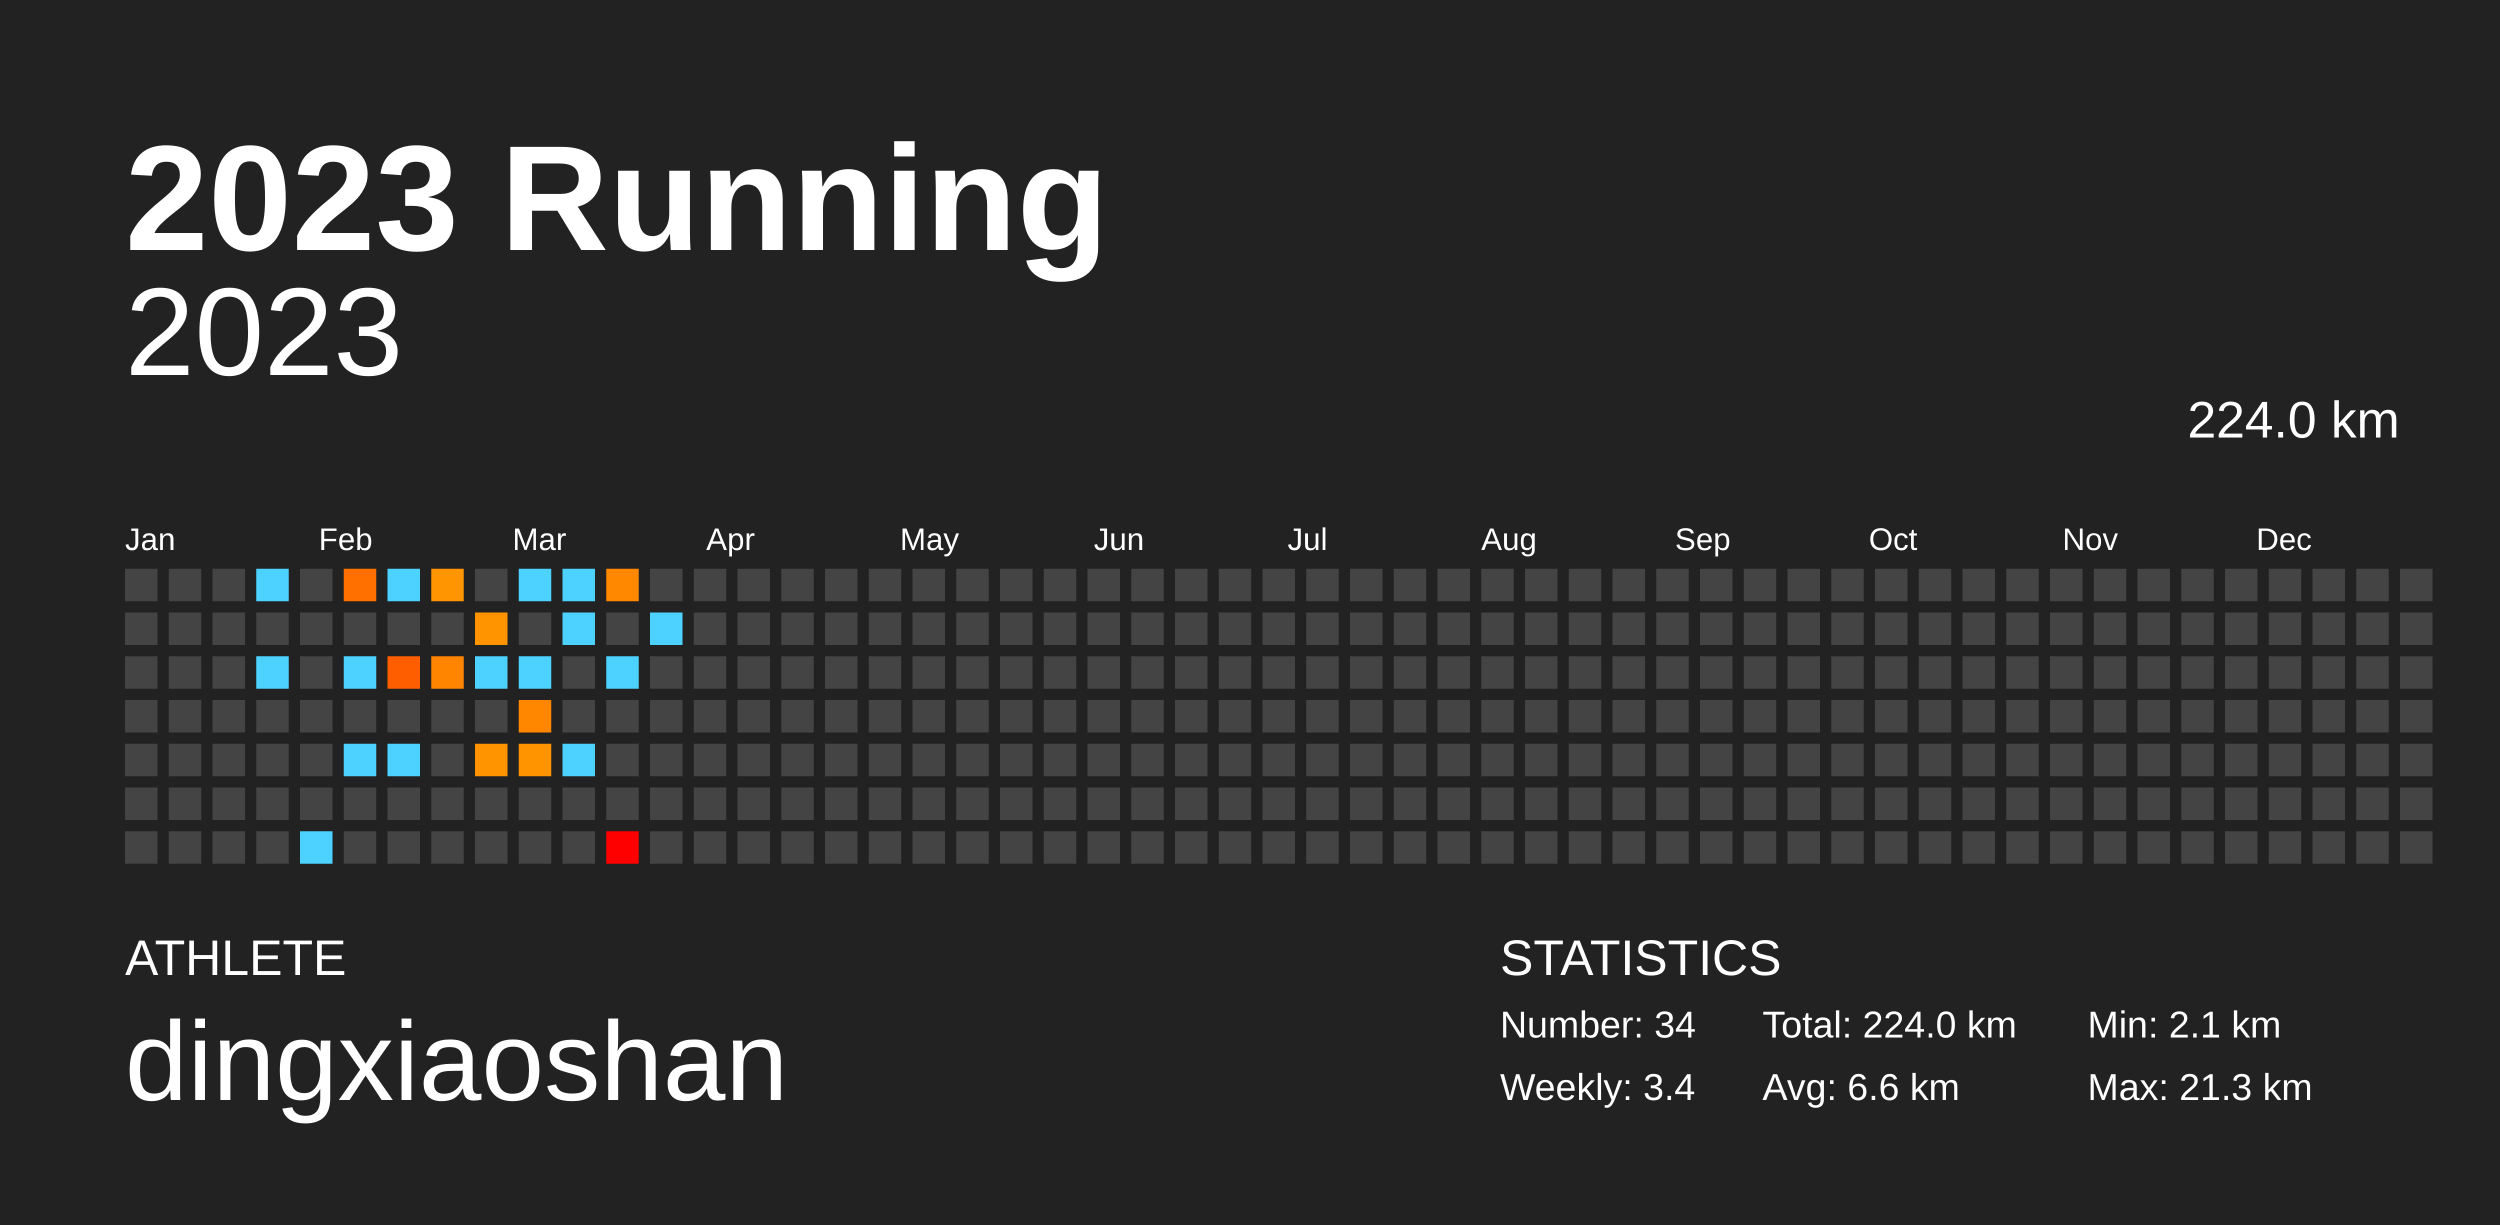
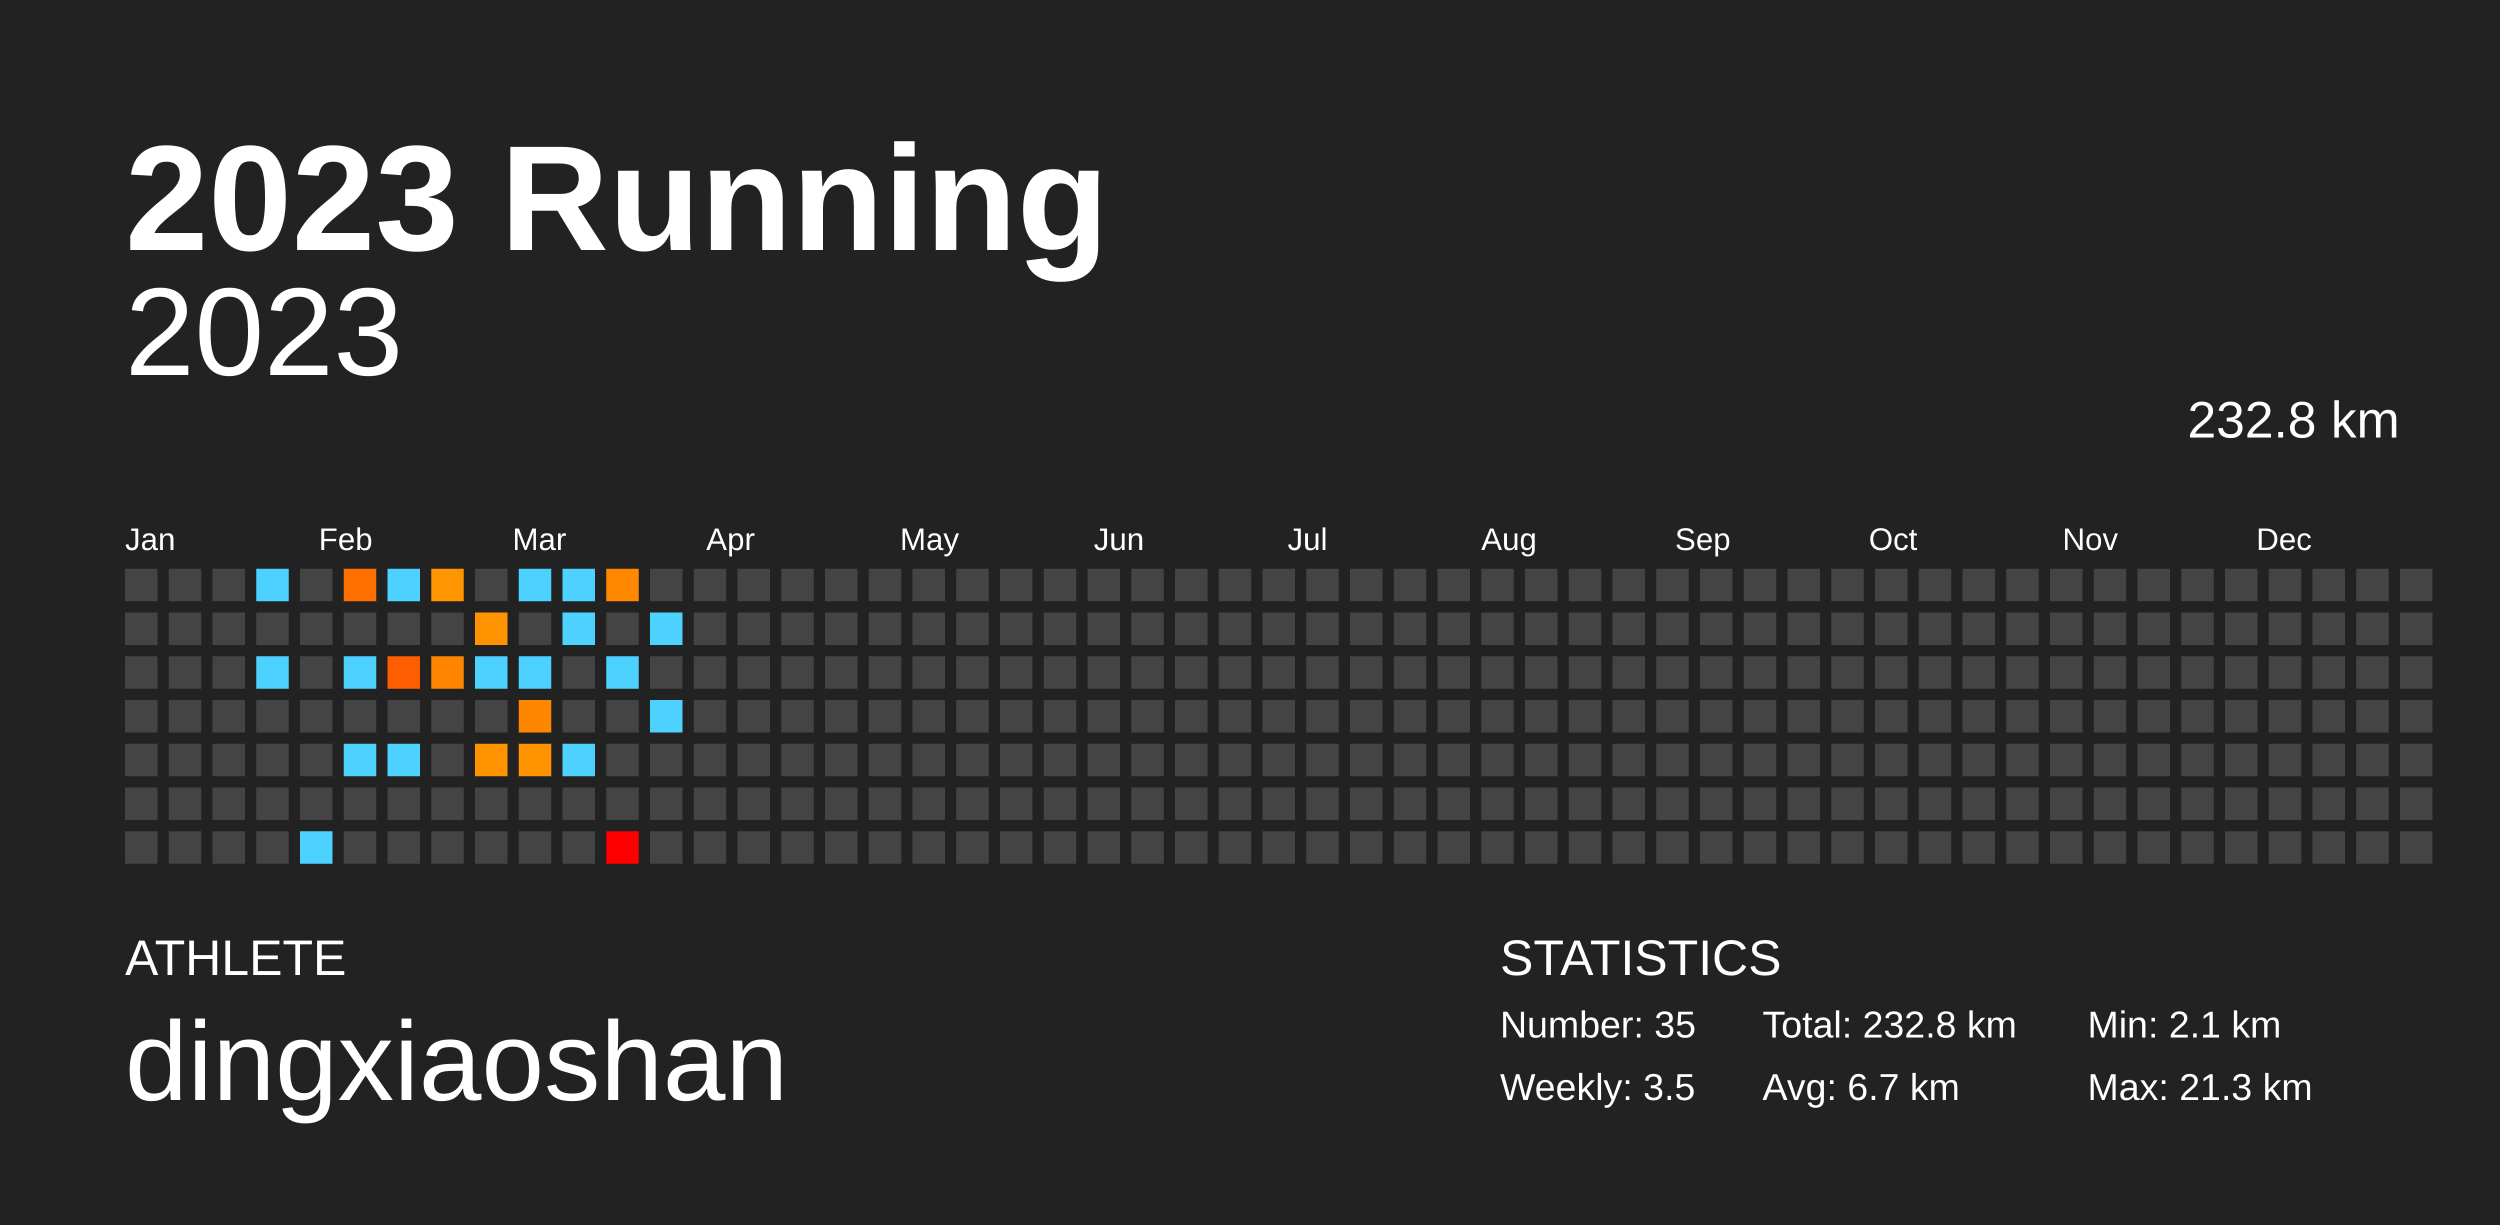
<svg xmlns="http://www.w3.org/2000/svg" baseProfile="full" height="98mm" version="1.1" viewBox="0,0,200,98" width="200mm">
  <defs />
  <rect fill="#222222" height="98" width="200" x="0" y="0" />
  <text fill="#FFFFFF" style="font-size:12px; font-family:Arial; font-weight:bold;" x="10" y="20">2023 Running</text>
  <text fill="#FFFFFF" style="font-size:4px; font-family:Arial" x="10" y="78">ATHLETE</text>
  <text fill="#FFFFFF" style="font-size:9px; font-family:Arial" x="10" y="88">dingxiaoshan</text>
  <text fill="#FFFFFF" style="font-size:4px; font-family:Arial" x="120" y="78">STATISTICS</text>
-   <text fill="#FFFFFF" style="font-size:3px; font-family:Arial" x="120" y="83">Number: 34</text>
-   <text fill="#FFFFFF" style="font-size:3px; font-family:Arial" x="120" y="88">Weekly: 3.4</text>
-   <text fill="#FFFFFF" style="font-size:3px; font-family:Arial" x="141" y="83">Total: 224.0 km</text>
-   <text fill="#FFFFFF" style="font-size:3px; font-family:Arial" x="141" y="88">Avg: 6.6 km</text>
+   <text fill="#FFFFFF" style="font-size:3px; font-family:Arial" x="120" y="83">Number: 35</text>
+   <text fill="#FFFFFF" style="font-size:3px; font-family:Arial" x="120" y="88">Weekly: 3.5</text>
+   <text fill="#FFFFFF" style="font-size:3px; font-family:Arial" x="141" y="83">Total: 232.8 km</text>
+   <text fill="#FFFFFF" style="font-size:3px; font-family:Arial" x="141" y="88">Avg: 6.7 km</text>
  <text fill="#FFFFFF" style="font-size:3px; font-family:Arial" x="167" y="83">Min: 2.1 km</text>
  <text fill="#FFFFFF" style="font-size:3px; font-family:Arial" x="167" y="88">Max: 21.3 km</text>
  <text alignment-baseline="hanging" fill="#FFFFFF" style="font-size:10.0px; font-family:Arial;" x="10" y="30">2023</text>
-   <text alignment-baseline="hanging" fill="#FFFFFF" style="font-size:4.125px; font-family:Arial;" x="175" y="35">224.0 km</text>
+   <text alignment-baseline="hanging" fill="#FFFFFF" style="font-size:4.125px; font-family:Arial;" x="175" y="35">232.8 km</text>
  <text fill="#FFFFFF" style="font-size:2.5px; font-family:Arial" x="10.0" y="44">Jan</text>
  <text fill="#FFFFFF" style="font-size:2.5px; font-family:Arial" x="25.5" y="44">Feb</text>
  <text fill="#FFFFFF" style="font-size:2.5px; font-family:Arial" x="41.0" y="44">Mar</text>
  <text fill="#FFFFFF" style="font-size:2.5px; font-family:Arial" x="56.5" y="44">Apr</text>
  <text fill="#FFFFFF" style="font-size:2.5px; font-family:Arial" x="72.0" y="44">May</text>
  <text fill="#FFFFFF" style="font-size:2.5px; font-family:Arial" x="87.5" y="44">Jun</text>
  <text fill="#FFFFFF" style="font-size:2.5px; font-family:Arial" x="103.0" y="44">Jul</text>
  <text fill="#FFFFFF" style="font-size:2.5px; font-family:Arial" x="118.5" y="44">Aug</text>
  <text fill="#FFFFFF" style="font-size:2.5px; font-family:Arial" x="134.0" y="44">Sep</text>
  <text fill="#FFFFFF" style="font-size:2.5px; font-family:Arial" x="149.5" y="44">Oct</text>
  <text fill="#FFFFFF" style="font-size:2.5px; font-family:Arial" x="165.0" y="44">Nov</text>
  <text fill="#FFFFFF" style="font-size:2.5px; font-family:Arial" x="180.5" y="44">Dec</text>
  <rect fill="#444444" height="2.6" width="2.6" x="10.0" y="45.5" />
  <rect fill="#444444" height="2.6" width="2.6" x="10.0" y="49.0" />
  <rect fill="#444444" height="2.6" width="2.6" x="10.0" y="52.5" />
  <rect fill="#444444" height="2.6" width="2.6" x="10.0" y="56.0" />
  <rect fill="#444444" height="2.6" width="2.6" x="10.0" y="59.5" />
  <rect fill="#444444" height="2.6" width="2.6" x="10.0" y="63.0" />
  <rect fill="#444444" height="2.6" width="2.6" x="10.0" y="66.5" />
  <rect fill="#444444" height="2.6" width="2.6" x="13.5" y="45.5" />
  <rect fill="#444444" height="2.6" width="2.6" x="13.5" y="49.0" />
  <rect fill="#444444" height="2.6" width="2.6" x="13.5" y="52.5" />
  <rect fill="#444444" height="2.6" width="2.6" x="13.5" y="56.0" />
  <rect fill="#444444" height="2.6" width="2.6" x="13.5" y="59.5" />
  <rect fill="#444444" height="2.6" width="2.6" x="13.5" y="63.0" />
  <rect fill="#444444" height="2.6" width="2.6" x="13.5" y="66.5" />
  <rect fill="#444444" height="2.6" width="2.6" x="17.0" y="45.5" />
  <rect fill="#444444" height="2.6" width="2.6" x="17.0" y="49.0" />
  <rect fill="#444444" height="2.6" width="2.6" x="17.0" y="52.5" />
  <rect fill="#444444" height="2.6" width="2.6" x="17.0" y="56.0" />
  <rect fill="#444444" height="2.6" width="2.6" x="17.0" y="59.5" />
  <rect fill="#444444" height="2.6" width="2.6" x="17.0" y="63.0" />
  <rect fill="#444444" height="2.6" width="2.6" x="17.0" y="66.5" />
  <rect fill="#4dd2ff" height="2.6" width="2.6" x="20.5" y="45.5" />
  <rect fill="#444444" height="2.6" width="2.6" x="20.5" y="49.0" />
  <rect fill="#4dd2ff" height="2.6" width="2.6" x="20.5" y="52.5" />
  <rect fill="#444444" height="2.6" width="2.6" x="20.5" y="56.0" />
  <rect fill="#444444" height="2.6" width="2.6" x="20.5" y="59.5" />
  <rect fill="#444444" height="2.6" width="2.6" x="20.5" y="63.0" />
  <rect fill="#444444" height="2.6" width="2.6" x="20.5" y="66.5" />
  <rect fill="#444444" height="2.6" width="2.6" x="24.0" y="45.5" />
  <rect fill="#444444" height="2.6" width="2.6" x="24.0" y="49.0" />
  <rect fill="#444444" height="2.6" width="2.6" x="24.0" y="52.5" />
  <rect fill="#444444" height="2.6" width="2.6" x="24.0" y="56.0" />
  <rect fill="#444444" height="2.6" width="2.6" x="24.0" y="59.5" />
  <rect fill="#444444" height="2.6" width="2.6" x="24.0" y="63.0" />
  <rect fill="#4dd2ff" height="2.6" width="2.6" x="24.0" y="66.5" />
  <rect fill="#ff7000" height="2.6" width="2.6" x="27.5" y="45.5" />
  <rect fill="#444444" height="2.6" width="2.6" x="27.5" y="49.0" />
  <rect fill="#4dd2ff" height="2.6" width="2.6" x="27.5" y="52.5" />
  <rect fill="#444444" height="2.6" width="2.6" x="27.5" y="56.0" />
  <rect fill="#4dd2ff" height="2.6" width="2.6" x="27.5" y="59.5" />
  <rect fill="#444444" height="2.6" width="2.6" x="27.5" y="63.0" />
  <rect fill="#444444" height="2.6" width="2.6" x="27.5" y="66.5" />
  <rect fill="#4dd2ff" height="2.6" width="2.6" x="31.0" y="45.5" />
  <rect fill="#444444" height="2.6" width="2.6" x="31.0" y="49.0" />
  <rect fill="#ff5e00" height="2.6" width="2.6" x="31.0" y="52.5" />
  <rect fill="#444444" height="2.6" width="2.6" x="31.0" y="56.0" />
  <rect fill="#4dd2ff" height="2.6" width="2.6" x="31.0" y="59.5" />
  <rect fill="#444444" height="2.6" width="2.6" x="31.0" y="63.0" />
  <rect fill="#444444" height="2.6" width="2.6" x="31.0" y="66.5" />
  <rect fill="#ff9500" height="2.6" width="2.6" x="34.5" y="45.5" />
  <rect fill="#444444" height="2.6" width="2.6" x="34.5" y="49.0" />
  <rect fill="#ff8500" height="2.6" width="2.6" x="34.5" y="52.5" />
  <rect fill="#444444" height="2.6" width="2.6" x="34.5" y="56.0" />
  <rect fill="#444444" height="2.6" width="2.6" x="34.5" y="59.5" />
  <rect fill="#444444" height="2.6" width="2.6" x="34.5" y="63.0" />
  <rect fill="#444444" height="2.6" width="2.6" x="34.5" y="66.5" />
  <rect fill="#444444" height="2.6" width="2.6" x="38.0" y="45.5" />
  <rect fill="#ff9400" height="2.6" width="2.6" x="38.0" y="49.0" />
  <rect fill="#4dd2ff" height="2.6" width="2.6" x="38.0" y="52.5" />
  <rect fill="#444444" height="2.6" width="2.6" x="38.0" y="56.0" />
  <rect fill="#ff9300" height="2.6" width="2.6" x="38.0" y="59.5" />
  <rect fill="#444444" height="2.6" width="2.6" x="38.0" y="63.0" />
  <rect fill="#444444" height="2.6" width="2.6" x="38.0" y="66.5" />
  <rect fill="#4dd2ff" height="2.6" width="2.6" x="41.5" y="45.5" />
  <rect fill="#444444" height="2.6" width="2.6" x="41.5" y="49.0" />
  <rect fill="#4dd2ff" height="2.6" width="2.6" x="41.5" y="52.5" />
  <rect fill="#ff8700" height="2.6" width="2.6" x="41.5" y="56.0" />
  <rect fill="#ff9300" height="2.6" width="2.6" x="41.5" y="59.5" />
  <rect fill="#444444" height="2.6" width="2.6" x="41.5" y="63.0" />
  <rect fill="#444444" height="2.6" width="2.6" x="41.5" y="66.5" />
  <rect fill="#4dd2ff" height="2.6" width="2.6" x="45.0" y="45.5" />
  <rect fill="#4dd2ff" height="2.6" width="2.6" x="45.0" y="49.0" />
  <rect fill="#444444" height="2.6" width="2.6" x="45.0" y="52.5" />
  <rect fill="#444444" height="2.6" width="2.6" x="45.0" y="56.0" />
  <rect fill="#4dd2ff" height="2.6" width="2.6" x="45.0" y="59.5" />
  <rect fill="#444444" height="2.6" width="2.6" x="45.0" y="63.0" />
  <rect fill="#444444" height="2.6" width="2.6" x="45.0" y="66.5" />
  <rect fill="#ff8800" height="2.6" width="2.6" x="48.5" y="45.5" />
  <rect fill="#444444" height="2.6" width="2.6" x="48.5" y="49.0" />
  <rect fill="#4dd2ff" height="2.6" width="2.6" x="48.5" y="52.5" />
  <rect fill="#444444" height="2.6" width="2.6" x="48.5" y="56.0" />
  <rect fill="#444444" height="2.6" width="2.6" x="48.5" y="59.5" />
  <rect fill="#444444" height="2.6" width="2.6" x="48.5" y="63.0" />
  <rect fill="red" height="2.6" width="2.6" x="48.5" y="66.5" />
  <rect fill="#444444" height="2.6" width="2.6" x="52.0" y="45.5" />
  <rect fill="#4dd2ff" height="2.6" width="2.6" x="52.0" y="49.0" />
  <rect fill="#444444" height="2.6" width="2.6" x="52.0" y="52.5" />
-   <rect fill="#444444" height="2.6" width="2.6" x="52.0" y="56.0" />
+   <rect fill="#4dd2ff" height="2.6" width="2.6" x="52.0" y="56.0" />
  <rect fill="#444444" height="2.6" width="2.6" x="52.0" y="59.5" />
  <rect fill="#444444" height="2.6" width="2.6" x="52.0" y="63.0" />
  <rect fill="#444444" height="2.6" width="2.6" x="52.0" y="66.5" />
  <rect fill="#444444" height="2.6" width="2.6" x="55.5" y="45.5" />
  <rect fill="#444444" height="2.6" width="2.6" x="55.5" y="49.0" />
  <rect fill="#444444" height="2.6" width="2.6" x="55.5" y="52.5" />
  <rect fill="#444444" height="2.6" width="2.6" x="55.5" y="56.0" />
  <rect fill="#444444" height="2.6" width="2.6" x="55.5" y="59.5" />
  <rect fill="#444444" height="2.6" width="2.6" x="55.5" y="63.0" />
  <rect fill="#444444" height="2.6" width="2.6" x="55.5" y="66.5" />
  <rect fill="#444444" height="2.6" width="2.6" x="59.0" y="45.5" />
  <rect fill="#444444" height="2.6" width="2.6" x="59.0" y="49.0" />
  <rect fill="#444444" height="2.6" width="2.6" x="59.0" y="52.5" />
  <rect fill="#444444" height="2.6" width="2.6" x="59.0" y="56.0" />
  <rect fill="#444444" height="2.6" width="2.6" x="59.0" y="59.5" />
  <rect fill="#444444" height="2.6" width="2.6" x="59.0" y="63.0" />
  <rect fill="#444444" height="2.6" width="2.6" x="59.0" y="66.5" />
  <rect fill="#444444" height="2.6" width="2.6" x="62.5" y="45.5" />
  <rect fill="#444444" height="2.6" width="2.6" x="62.5" y="49.0" />
  <rect fill="#444444" height="2.6" width="2.6" x="62.5" y="52.5" />
  <rect fill="#444444" height="2.6" width="2.6" x="62.5" y="56.0" />
  <rect fill="#444444" height="2.6" width="2.6" x="62.5" y="59.5" />
  <rect fill="#444444" height="2.6" width="2.6" x="62.5" y="63.0" />
  <rect fill="#444444" height="2.6" width="2.6" x="62.5" y="66.5" />
  <rect fill="#444444" height="2.6" width="2.6" x="66.0" y="45.5" />
  <rect fill="#444444" height="2.6" width="2.6" x="66.0" y="49.0" />
  <rect fill="#444444" height="2.6" width="2.6" x="66.0" y="52.5" />
  <rect fill="#444444" height="2.6" width="2.6" x="66.0" y="56.0" />
  <rect fill="#444444" height="2.6" width="2.6" x="66.0" y="59.5" />
  <rect fill="#444444" height="2.6" width="2.6" x="66.0" y="63.0" />
  <rect fill="#444444" height="2.6" width="2.6" x="66.0" y="66.5" />
  <rect fill="#444444" height="2.6" width="2.6" x="69.5" y="45.5" />
  <rect fill="#444444" height="2.6" width="2.6" x="69.5" y="49.0" />
  <rect fill="#444444" height="2.6" width="2.6" x="69.5" y="52.5" />
  <rect fill="#444444" height="2.6" width="2.6" x="69.5" y="56.0" />
  <rect fill="#444444" height="2.6" width="2.6" x="69.5" y="59.5" />
  <rect fill="#444444" height="2.6" width="2.6" x="69.5" y="63.0" />
  <rect fill="#444444" height="2.6" width="2.6" x="69.5" y="66.5" />
  <rect fill="#444444" height="2.6" width="2.6" x="73.0" y="45.5" />
  <rect fill="#444444" height="2.6" width="2.6" x="73.0" y="49.0" />
  <rect fill="#444444" height="2.6" width="2.6" x="73.0" y="52.5" />
  <rect fill="#444444" height="2.6" width="2.6" x="73.0" y="56.0" />
  <rect fill="#444444" height="2.6" width="2.6" x="73.0" y="59.5" />
  <rect fill="#444444" height="2.6" width="2.6" x="73.0" y="63.0" />
  <rect fill="#444444" height="2.6" width="2.6" x="73.0" y="66.5" />
  <rect fill="#444444" height="2.6" width="2.6" x="76.5" y="45.5" />
  <rect fill="#444444" height="2.6" width="2.6" x="76.5" y="49.0" />
  <rect fill="#444444" height="2.6" width="2.6" x="76.5" y="52.5" />
  <rect fill="#444444" height="2.6" width="2.6" x="76.5" y="56.0" />
  <rect fill="#444444" height="2.6" width="2.6" x="76.5" y="59.5" />
  <rect fill="#444444" height="2.6" width="2.6" x="76.5" y="63.0" />
  <rect fill="#444444" height="2.6" width="2.6" x="76.5" y="66.5" />
  <rect fill="#444444" height="2.6" width="2.6" x="80.0" y="45.5" />
  <rect fill="#444444" height="2.6" width="2.6" x="80.0" y="49.0" />
  <rect fill="#444444" height="2.6" width="2.6" x="80.0" y="52.5" />
  <rect fill="#444444" height="2.6" width="2.6" x="80.0" y="56.0" />
  <rect fill="#444444" height="2.6" width="2.6" x="80.0" y="59.5" />
  <rect fill="#444444" height="2.6" width="2.6" x="80.0" y="63.0" />
  <rect fill="#444444" height="2.6" width="2.6" x="80.0" y="66.5" />
  <rect fill="#444444" height="2.6" width="2.6" x="83.5" y="45.5" />
  <rect fill="#444444" height="2.6" width="2.6" x="83.5" y="49.0" />
  <rect fill="#444444" height="2.6" width="2.6" x="83.5" y="52.5" />
  <rect fill="#444444" height="2.6" width="2.6" x="83.5" y="56.0" />
  <rect fill="#444444" height="2.6" width="2.6" x="83.5" y="59.5" />
  <rect fill="#444444" height="2.6" width="2.6" x="83.5" y="63.0" />
  <rect fill="#444444" height="2.6" width="2.6" x="83.5" y="66.5" />
  <rect fill="#444444" height="2.6" width="2.6" x="87.0" y="45.5" />
  <rect fill="#444444" height="2.6" width="2.6" x="87.0" y="49.0" />
  <rect fill="#444444" height="2.6" width="2.6" x="87.0" y="52.5" />
  <rect fill="#444444" height="2.6" width="2.6" x="87.0" y="56.0" />
  <rect fill="#444444" height="2.6" width="2.6" x="87.0" y="59.5" />
  <rect fill="#444444" height="2.6" width="2.6" x="87.0" y="63.0" />
  <rect fill="#444444" height="2.6" width="2.6" x="87.0" y="66.5" />
  <rect fill="#444444" height="2.6" width="2.6" x="90.5" y="45.5" />
  <rect fill="#444444" height="2.6" width="2.6" x="90.5" y="49.0" />
  <rect fill="#444444" height="2.6" width="2.6" x="90.5" y="52.5" />
  <rect fill="#444444" height="2.6" width="2.6" x="90.5" y="56.0" />
  <rect fill="#444444" height="2.6" width="2.6" x="90.5" y="59.5" />
  <rect fill="#444444" height="2.6" width="2.6" x="90.5" y="63.0" />
  <rect fill="#444444" height="2.6" width="2.6" x="90.5" y="66.5" />
  <rect fill="#444444" height="2.6" width="2.6" x="94.0" y="45.5" />
  <rect fill="#444444" height="2.6" width="2.6" x="94.0" y="49.0" />
  <rect fill="#444444" height="2.6" width="2.6" x="94.0" y="52.5" />
  <rect fill="#444444" height="2.6" width="2.6" x="94.0" y="56.0" />
  <rect fill="#444444" height="2.6" width="2.6" x="94.0" y="59.5" />
  <rect fill="#444444" height="2.6" width="2.6" x="94.0" y="63.0" />
  <rect fill="#444444" height="2.6" width="2.6" x="94.0" y="66.5" />
  <rect fill="#444444" height="2.6" width="2.6" x="97.5" y="45.5" />
  <rect fill="#444444" height="2.6" width="2.6" x="97.5" y="49.0" />
  <rect fill="#444444" height="2.6" width="2.6" x="97.5" y="52.5" />
  <rect fill="#444444" height="2.6" width="2.6" x="97.5" y="56.0" />
  <rect fill="#444444" height="2.6" width="2.6" x="97.5" y="59.5" />
  <rect fill="#444444" height="2.6" width="2.6" x="97.5" y="63.0" />
  <rect fill="#444444" height="2.6" width="2.6" x="97.5" y="66.5" />
  <rect fill="#444444" height="2.6" width="2.6" x="101.0" y="45.5" />
  <rect fill="#444444" height="2.6" width="2.6" x="101.0" y="49.0" />
  <rect fill="#444444" height="2.6" width="2.6" x="101.0" y="52.5" />
  <rect fill="#444444" height="2.6" width="2.6" x="101.0" y="56.0" />
  <rect fill="#444444" height="2.6" width="2.6" x="101.0" y="59.5" />
  <rect fill="#444444" height="2.6" width="2.6" x="101.0" y="63.0" />
  <rect fill="#444444" height="2.6" width="2.6" x="101.0" y="66.5" />
  <rect fill="#444444" height="2.6" width="2.6" x="104.5" y="45.5" />
  <rect fill="#444444" height="2.6" width="2.6" x="104.5" y="49.0" />
  <rect fill="#444444" height="2.6" width="2.6" x="104.5" y="52.5" />
  <rect fill="#444444" height="2.6" width="2.6" x="104.5" y="56.0" />
  <rect fill="#444444" height="2.6" width="2.6" x="104.5" y="59.5" />
  <rect fill="#444444" height="2.6" width="2.6" x="104.5" y="63.0" />
  <rect fill="#444444" height="2.6" width="2.6" x="104.5" y="66.5" />
  <rect fill="#444444" height="2.6" width="2.6" x="108.0" y="45.5" />
  <rect fill="#444444" height="2.6" width="2.6" x="108.0" y="49.0" />
  <rect fill="#444444" height="2.6" width="2.6" x="108.0" y="52.5" />
  <rect fill="#444444" height="2.6" width="2.6" x="108.0" y="56.0" />
  <rect fill="#444444" height="2.6" width="2.6" x="108.0" y="59.5" />
  <rect fill="#444444" height="2.6" width="2.6" x="108.0" y="63.0" />
  <rect fill="#444444" height="2.6" width="2.6" x="108.0" y="66.5" />
  <rect fill="#444444" height="2.6" width="2.6" x="111.5" y="45.5" />
  <rect fill="#444444" height="2.6" width="2.6" x="111.5" y="49.0" />
  <rect fill="#444444" height="2.6" width="2.6" x="111.5" y="52.5" />
  <rect fill="#444444" height="2.6" width="2.6" x="111.5" y="56.0" />
  <rect fill="#444444" height="2.6" width="2.6" x="111.5" y="59.5" />
  <rect fill="#444444" height="2.6" width="2.6" x="111.5" y="63.0" />
  <rect fill="#444444" height="2.6" width="2.6" x="111.5" y="66.5" />
  <rect fill="#444444" height="2.6" width="2.6" x="115.0" y="45.5" />
  <rect fill="#444444" height="2.6" width="2.6" x="115.0" y="49.0" />
  <rect fill="#444444" height="2.6" width="2.6" x="115.0" y="52.5" />
  <rect fill="#444444" height="2.6" width="2.6" x="115.0" y="56.0" />
  <rect fill="#444444" height="2.6" width="2.6" x="115.0" y="59.5" />
  <rect fill="#444444" height="2.6" width="2.6" x="115.0" y="63.0" />
  <rect fill="#444444" height="2.6" width="2.6" x="115.0" y="66.5" />
  <rect fill="#444444" height="2.6" width="2.6" x="118.5" y="45.5" />
  <rect fill="#444444" height="2.6" width="2.6" x="118.5" y="49.0" />
  <rect fill="#444444" height="2.6" width="2.6" x="118.5" y="52.5" />
  <rect fill="#444444" height="2.6" width="2.6" x="118.5" y="56.0" />
  <rect fill="#444444" height="2.6" width="2.6" x="118.5" y="59.5" />
  <rect fill="#444444" height="2.6" width="2.6" x="118.5" y="63.0" />
  <rect fill="#444444" height="2.6" width="2.6" x="118.5" y="66.5" />
  <rect fill="#444444" height="2.6" width="2.6" x="122.0" y="45.5" />
  <rect fill="#444444" height="2.6" width="2.6" x="122.0" y="49.0" />
  <rect fill="#444444" height="2.6" width="2.6" x="122.0" y="52.5" />
  <rect fill="#444444" height="2.6" width="2.6" x="122.0" y="56.0" />
  <rect fill="#444444" height="2.6" width="2.6" x="122.0" y="59.5" />
  <rect fill="#444444" height="2.6" width="2.6" x="122.0" y="63.0" />
  <rect fill="#444444" height="2.6" width="2.6" x="122.0" y="66.5" />
  <rect fill="#444444" height="2.6" width="2.6" x="125.5" y="45.5" />
  <rect fill="#444444" height="2.6" width="2.6" x="125.5" y="49.0" />
  <rect fill="#444444" height="2.6" width="2.6" x="125.5" y="52.5" />
  <rect fill="#444444" height="2.6" width="2.6" x="125.5" y="56.0" />
  <rect fill="#444444" height="2.6" width="2.6" x="125.5" y="59.5" />
  <rect fill="#444444" height="2.6" width="2.6" x="125.5" y="63.0" />
  <rect fill="#444444" height="2.6" width="2.6" x="125.5" y="66.5" />
  <rect fill="#444444" height="2.6" width="2.6" x="129.0" y="45.5" />
  <rect fill="#444444" height="2.6" width="2.6" x="129.0" y="49.0" />
  <rect fill="#444444" height="2.6" width="2.6" x="129.0" y="52.5" />
  <rect fill="#444444" height="2.6" width="2.6" x="129.0" y="56.0" />
  <rect fill="#444444" height="2.6" width="2.6" x="129.0" y="59.5" />
  <rect fill="#444444" height="2.6" width="2.6" x="129.0" y="63.0" />
  <rect fill="#444444" height="2.6" width="2.6" x="129.0" y="66.5" />
  <rect fill="#444444" height="2.6" width="2.6" x="132.5" y="45.5" />
  <rect fill="#444444" height="2.6" width="2.6" x="132.5" y="49.0" />
  <rect fill="#444444" height="2.6" width="2.6" x="132.5" y="52.5" />
  <rect fill="#444444" height="2.6" width="2.6" x="132.5" y="56.0" />
  <rect fill="#444444" height="2.6" width="2.6" x="132.5" y="59.5" />
  <rect fill="#444444" height="2.6" width="2.6" x="132.5" y="63.0" />
  <rect fill="#444444" height="2.6" width="2.6" x="132.5" y="66.5" />
  <rect fill="#444444" height="2.6" width="2.6" x="136.0" y="45.5" />
  <rect fill="#444444" height="2.6" width="2.6" x="136.0" y="49.0" />
  <rect fill="#444444" height="2.6" width="2.6" x="136.0" y="52.5" />
  <rect fill="#444444" height="2.6" width="2.6" x="136.0" y="56.0" />
  <rect fill="#444444" height="2.6" width="2.6" x="136.0" y="59.5" />
  <rect fill="#444444" height="2.6" width="2.6" x="136.0" y="63.0" />
  <rect fill="#444444" height="2.6" width="2.6" x="136.0" y="66.5" />
  <rect fill="#444444" height="2.6" width="2.6" x="139.5" y="45.5" />
  <rect fill="#444444" height="2.6" width="2.6" x="139.5" y="49.0" />
  <rect fill="#444444" height="2.6" width="2.6" x="139.5" y="52.5" />
  <rect fill="#444444" height="2.6" width="2.6" x="139.5" y="56.0" />
  <rect fill="#444444" height="2.6" width="2.6" x="139.5" y="59.5" />
  <rect fill="#444444" height="2.6" width="2.6" x="139.5" y="63.0" />
  <rect fill="#444444" height="2.6" width="2.6" x="139.5" y="66.5" />
  <rect fill="#444444" height="2.6" width="2.6" x="143.0" y="45.5" />
  <rect fill="#444444" height="2.6" width="2.6" x="143.0" y="49.0" />
  <rect fill="#444444" height="2.6" width="2.6" x="143.0" y="52.5" />
  <rect fill="#444444" height="2.6" width="2.6" x="143.0" y="56.0" />
  <rect fill="#444444" height="2.6" width="2.6" x="143.0" y="59.5" />
  <rect fill="#444444" height="2.6" width="2.6" x="143.0" y="63.0" />
  <rect fill="#444444" height="2.6" width="2.6" x="143.0" y="66.5" />
  <rect fill="#444444" height="2.6" width="2.6" x="146.5" y="45.5" />
  <rect fill="#444444" height="2.6" width="2.6" x="146.5" y="49.0" />
  <rect fill="#444444" height="2.6" width="2.6" x="146.5" y="52.5" />
  <rect fill="#444444" height="2.6" width="2.6" x="146.5" y="56.0" />
  <rect fill="#444444" height="2.6" width="2.6" x="146.5" y="59.5" />
  <rect fill="#444444" height="2.6" width="2.6" x="146.5" y="63.0" />
  <rect fill="#444444" height="2.6" width="2.6" x="146.5" y="66.5" />
  <rect fill="#444444" height="2.6" width="2.6" x="150.0" y="45.5" />
  <rect fill="#444444" height="2.6" width="2.6" x="150.0" y="49.0" />
  <rect fill="#444444" height="2.6" width="2.6" x="150.0" y="52.5" />
  <rect fill="#444444" height="2.6" width="2.6" x="150.0" y="56.0" />
  <rect fill="#444444" height="2.6" width="2.6" x="150.0" y="59.5" />
  <rect fill="#444444" height="2.6" width="2.6" x="150.0" y="63.0" />
  <rect fill="#444444" height="2.6" width="2.6" x="150.0" y="66.5" />
  <rect fill="#444444" height="2.6" width="2.6" x="153.5" y="45.5" />
  <rect fill="#444444" height="2.6" width="2.6" x="153.5" y="49.0" />
  <rect fill="#444444" height="2.6" width="2.6" x="153.5" y="52.5" />
  <rect fill="#444444" height="2.6" width="2.6" x="153.5" y="56.0" />
  <rect fill="#444444" height="2.6" width="2.6" x="153.5" y="59.5" />
  <rect fill="#444444" height="2.6" width="2.6" x="153.5" y="63.0" />
  <rect fill="#444444" height="2.6" width="2.6" x="153.5" y="66.5" />
  <rect fill="#444444" height="2.6" width="2.6" x="157.0" y="45.5" />
  <rect fill="#444444" height="2.6" width="2.6" x="157.0" y="49.0" />
  <rect fill="#444444" height="2.6" width="2.6" x="157.0" y="52.5" />
  <rect fill="#444444" height="2.6" width="2.6" x="157.0" y="56.0" />
  <rect fill="#444444" height="2.6" width="2.6" x="157.0" y="59.5" />
  <rect fill="#444444" height="2.6" width="2.6" x="157.0" y="63.0" />
  <rect fill="#444444" height="2.6" width="2.6" x="157.0" y="66.5" />
  <rect fill="#444444" height="2.6" width="2.6" x="160.5" y="45.5" />
  <rect fill="#444444" height="2.6" width="2.6" x="160.5" y="49.0" />
  <rect fill="#444444" height="2.6" width="2.6" x="160.5" y="52.5" />
  <rect fill="#444444" height="2.6" width="2.6" x="160.5" y="56.0" />
  <rect fill="#444444" height="2.6" width="2.6" x="160.5" y="59.5" />
  <rect fill="#444444" height="2.6" width="2.6" x="160.5" y="63.0" />
  <rect fill="#444444" height="2.6" width="2.6" x="160.5" y="66.5" />
  <rect fill="#444444" height="2.6" width="2.6" x="164.0" y="45.5" />
  <rect fill="#444444" height="2.6" width="2.6" x="164.0" y="49.0" />
  <rect fill="#444444" height="2.6" width="2.6" x="164.0" y="52.5" />
  <rect fill="#444444" height="2.6" width="2.6" x="164.0" y="56.0" />
  <rect fill="#444444" height="2.6" width="2.6" x="164.0" y="59.5" />
  <rect fill="#444444" height="2.6" width="2.6" x="164.0" y="63.0" />
  <rect fill="#444444" height="2.6" width="2.6" x="164.0" y="66.5" />
  <rect fill="#444444" height="2.6" width="2.6" x="167.5" y="45.5" />
  <rect fill="#444444" height="2.6" width="2.6" x="167.5" y="49.0" />
  <rect fill="#444444" height="2.6" width="2.6" x="167.5" y="52.5" />
  <rect fill="#444444" height="2.6" width="2.6" x="167.5" y="56.0" />
  <rect fill="#444444" height="2.6" width="2.6" x="167.5" y="59.5" />
  <rect fill="#444444" height="2.6" width="2.6" x="167.5" y="63.0" />
  <rect fill="#444444" height="2.6" width="2.6" x="167.5" y="66.5" />
  <rect fill="#444444" height="2.6" width="2.6" x="171.0" y="45.5" />
  <rect fill="#444444" height="2.6" width="2.6" x="171.0" y="49.0" />
  <rect fill="#444444" height="2.6" width="2.6" x="171.0" y="52.5" />
  <rect fill="#444444" height="2.6" width="2.6" x="171.0" y="56.0" />
  <rect fill="#444444" height="2.6" width="2.6" x="171.0" y="59.5" />
  <rect fill="#444444" height="2.6" width="2.6" x="171.0" y="63.0" />
  <rect fill="#444444" height="2.6" width="2.6" x="171.0" y="66.5" />
  <rect fill="#444444" height="2.6" width="2.6" x="174.5" y="45.5" />
  <rect fill="#444444" height="2.6" width="2.6" x="174.5" y="49.0" />
  <rect fill="#444444" height="2.6" width="2.6" x="174.5" y="52.5" />
  <rect fill="#444444" height="2.6" width="2.6" x="174.5" y="56.0" />
  <rect fill="#444444" height="2.6" width="2.6" x="174.5" y="59.5" />
  <rect fill="#444444" height="2.6" width="2.6" x="174.5" y="63.0" />
  <rect fill="#444444" height="2.6" width="2.6" x="174.5" y="66.5" />
  <rect fill="#444444" height="2.6" width="2.6" x="178.0" y="45.5" />
  <rect fill="#444444" height="2.6" width="2.6" x="178.0" y="49.0" />
  <rect fill="#444444" height="2.6" width="2.6" x="178.0" y="52.5" />
  <rect fill="#444444" height="2.6" width="2.6" x="178.0" y="56.0" />
  <rect fill="#444444" height="2.6" width="2.6" x="178.0" y="59.5" />
  <rect fill="#444444" height="2.6" width="2.6" x="178.0" y="63.0" />
  <rect fill="#444444" height="2.6" width="2.6" x="178.0" y="66.5" />
  <rect fill="#444444" height="2.6" width="2.6" x="181.5" y="45.5" />
  <rect fill="#444444" height="2.6" width="2.6" x="181.5" y="49.0" />
  <rect fill="#444444" height="2.6" width="2.6" x="181.5" y="52.5" />
  <rect fill="#444444" height="2.6" width="2.6" x="181.5" y="56.0" />
  <rect fill="#444444" height="2.6" width="2.6" x="181.5" y="59.5" />
  <rect fill="#444444" height="2.6" width="2.6" x="181.5" y="63.0" />
  <rect fill="#444444" height="2.6" width="2.6" x="181.5" y="66.5" />
  <rect fill="#444444" height="2.6" width="2.6" x="185.0" y="45.5" />
  <rect fill="#444444" height="2.6" width="2.6" x="185.0" y="49.0" />
  <rect fill="#444444" height="2.6" width="2.6" x="185.0" y="52.5" />
  <rect fill="#444444" height="2.6" width="2.6" x="185.0" y="56.0" />
  <rect fill="#444444" height="2.6" width="2.6" x="185.0" y="59.5" />
  <rect fill="#444444" height="2.6" width="2.6" x="185.0" y="63.0" />
  <rect fill="#444444" height="2.6" width="2.6" x="185.0" y="66.5" />
  <rect fill="#444444" height="2.6" width="2.6" x="188.5" y="45.5" />
  <rect fill="#444444" height="2.6" width="2.6" x="188.5" y="49.0" />
  <rect fill="#444444" height="2.6" width="2.6" x="188.5" y="52.5" />
  <rect fill="#444444" height="2.6" width="2.6" x="188.5" y="56.0" />
  <rect fill="#444444" height="2.6" width="2.6" x="188.5" y="59.5" />
  <rect fill="#444444" height="2.6" width="2.6" x="188.5" y="63.0" />
  <rect fill="#444444" height="2.6" width="2.6" x="188.5" y="66.5" />
  <rect fill="#444444" height="2.6" width="2.6" x="192.0" y="45.5" />
  <rect fill="#444444" height="2.6" width="2.6" x="192.0" y="49.0" />
  <rect fill="#444444" height="2.6" width="2.6" x="192.0" y="52.5" />
  <rect fill="#444444" height="2.6" width="2.6" x="192.0" y="56.0" />
  <rect fill="#444444" height="2.6" width="2.6" x="192.0" y="59.5" />
  <rect fill="#444444" height="2.6" width="2.6" x="192.0" y="63.0" />
  <rect fill="#444444" height="2.6" width="2.6" x="192.0" y="66.5" />
</svg>
